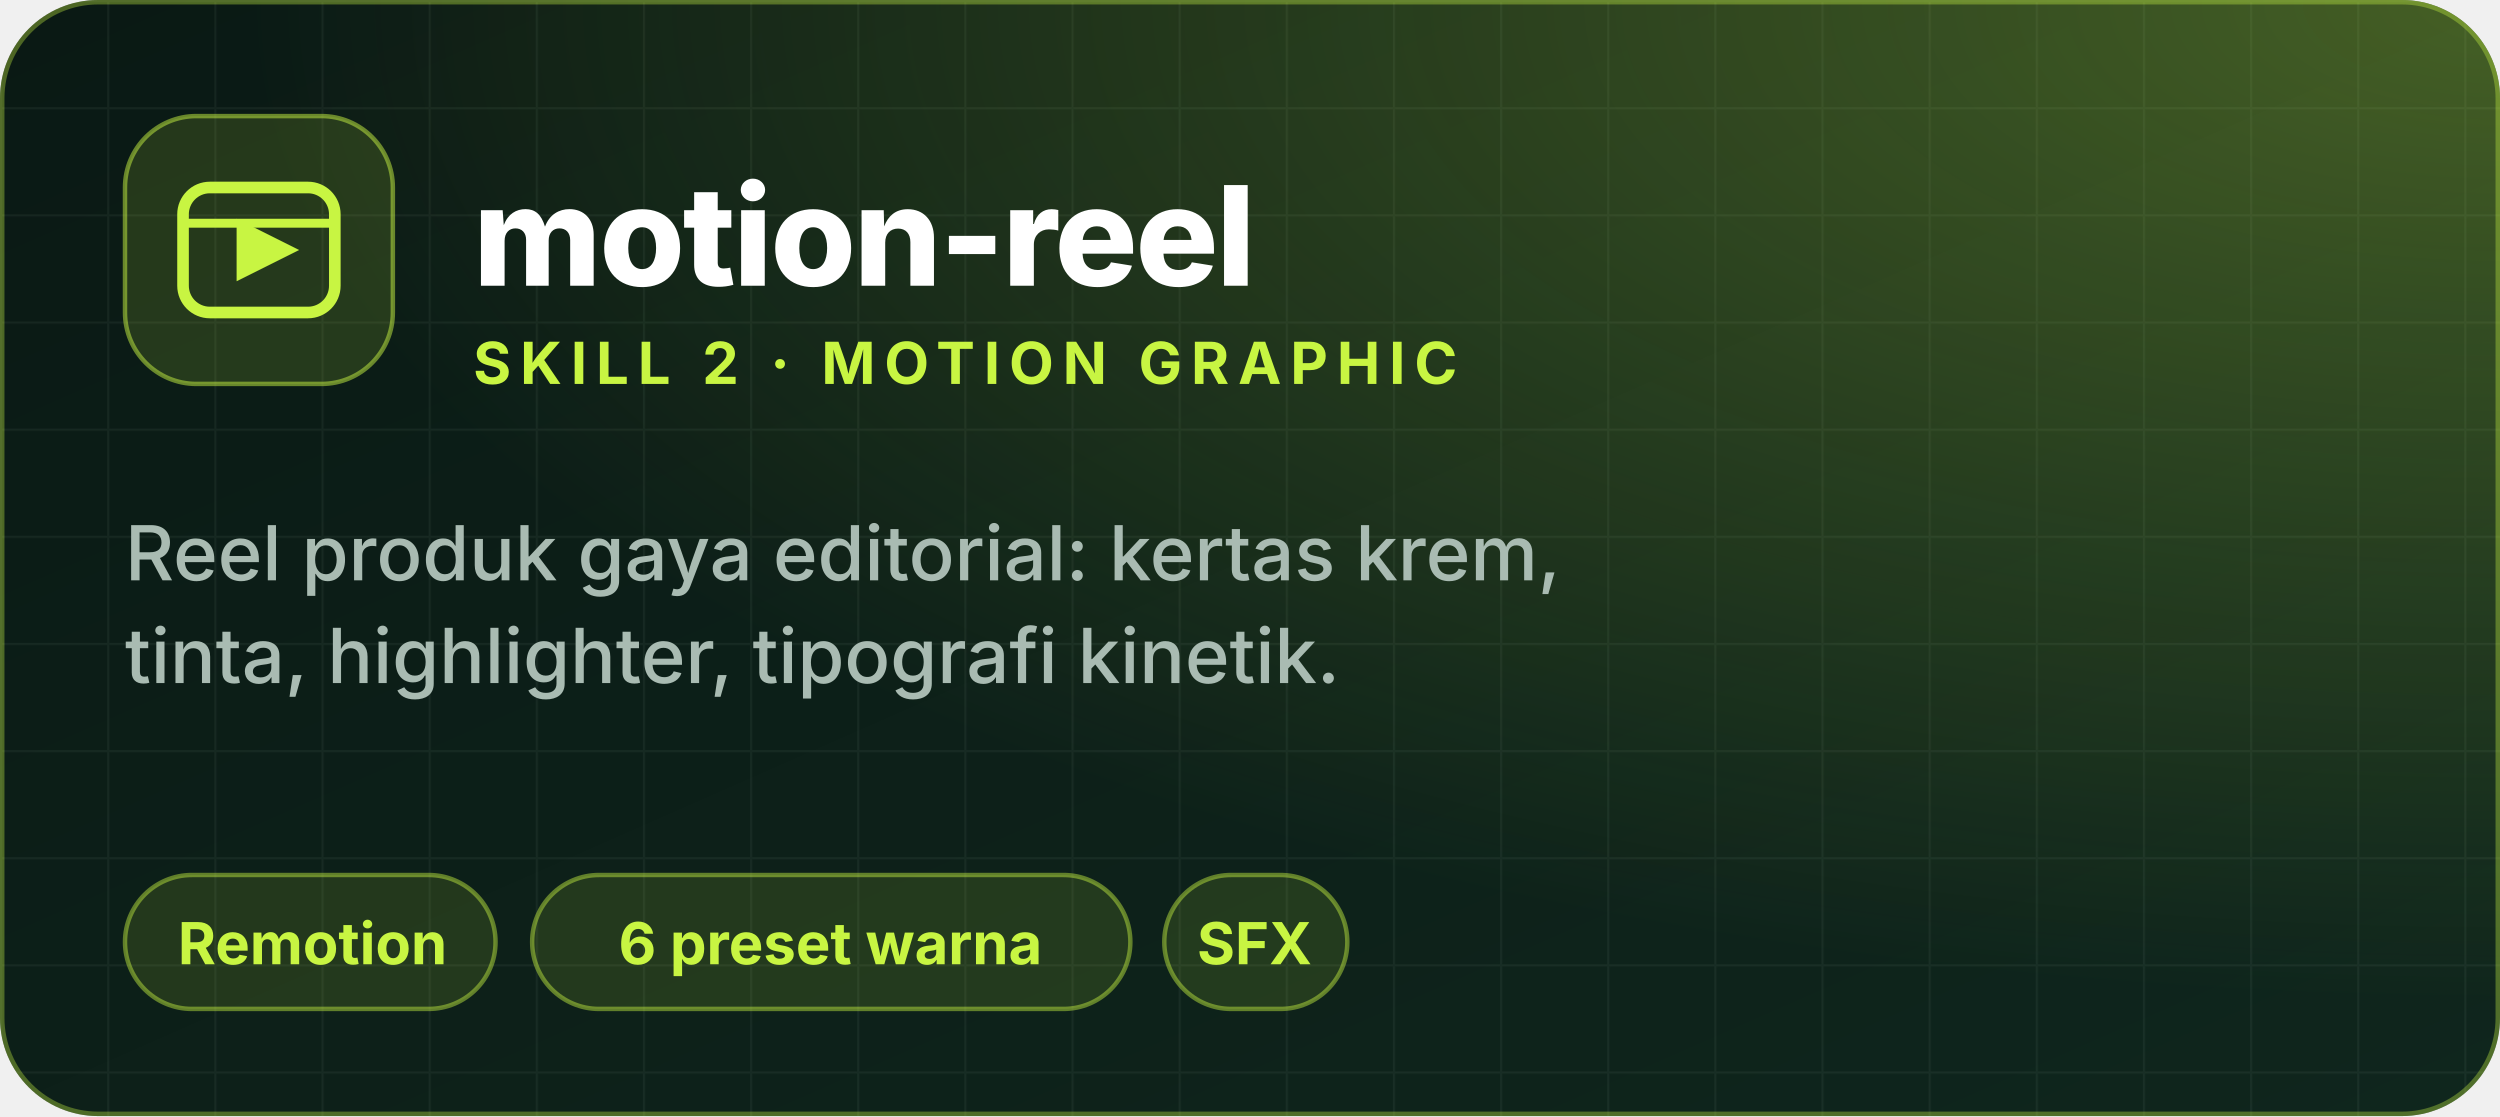
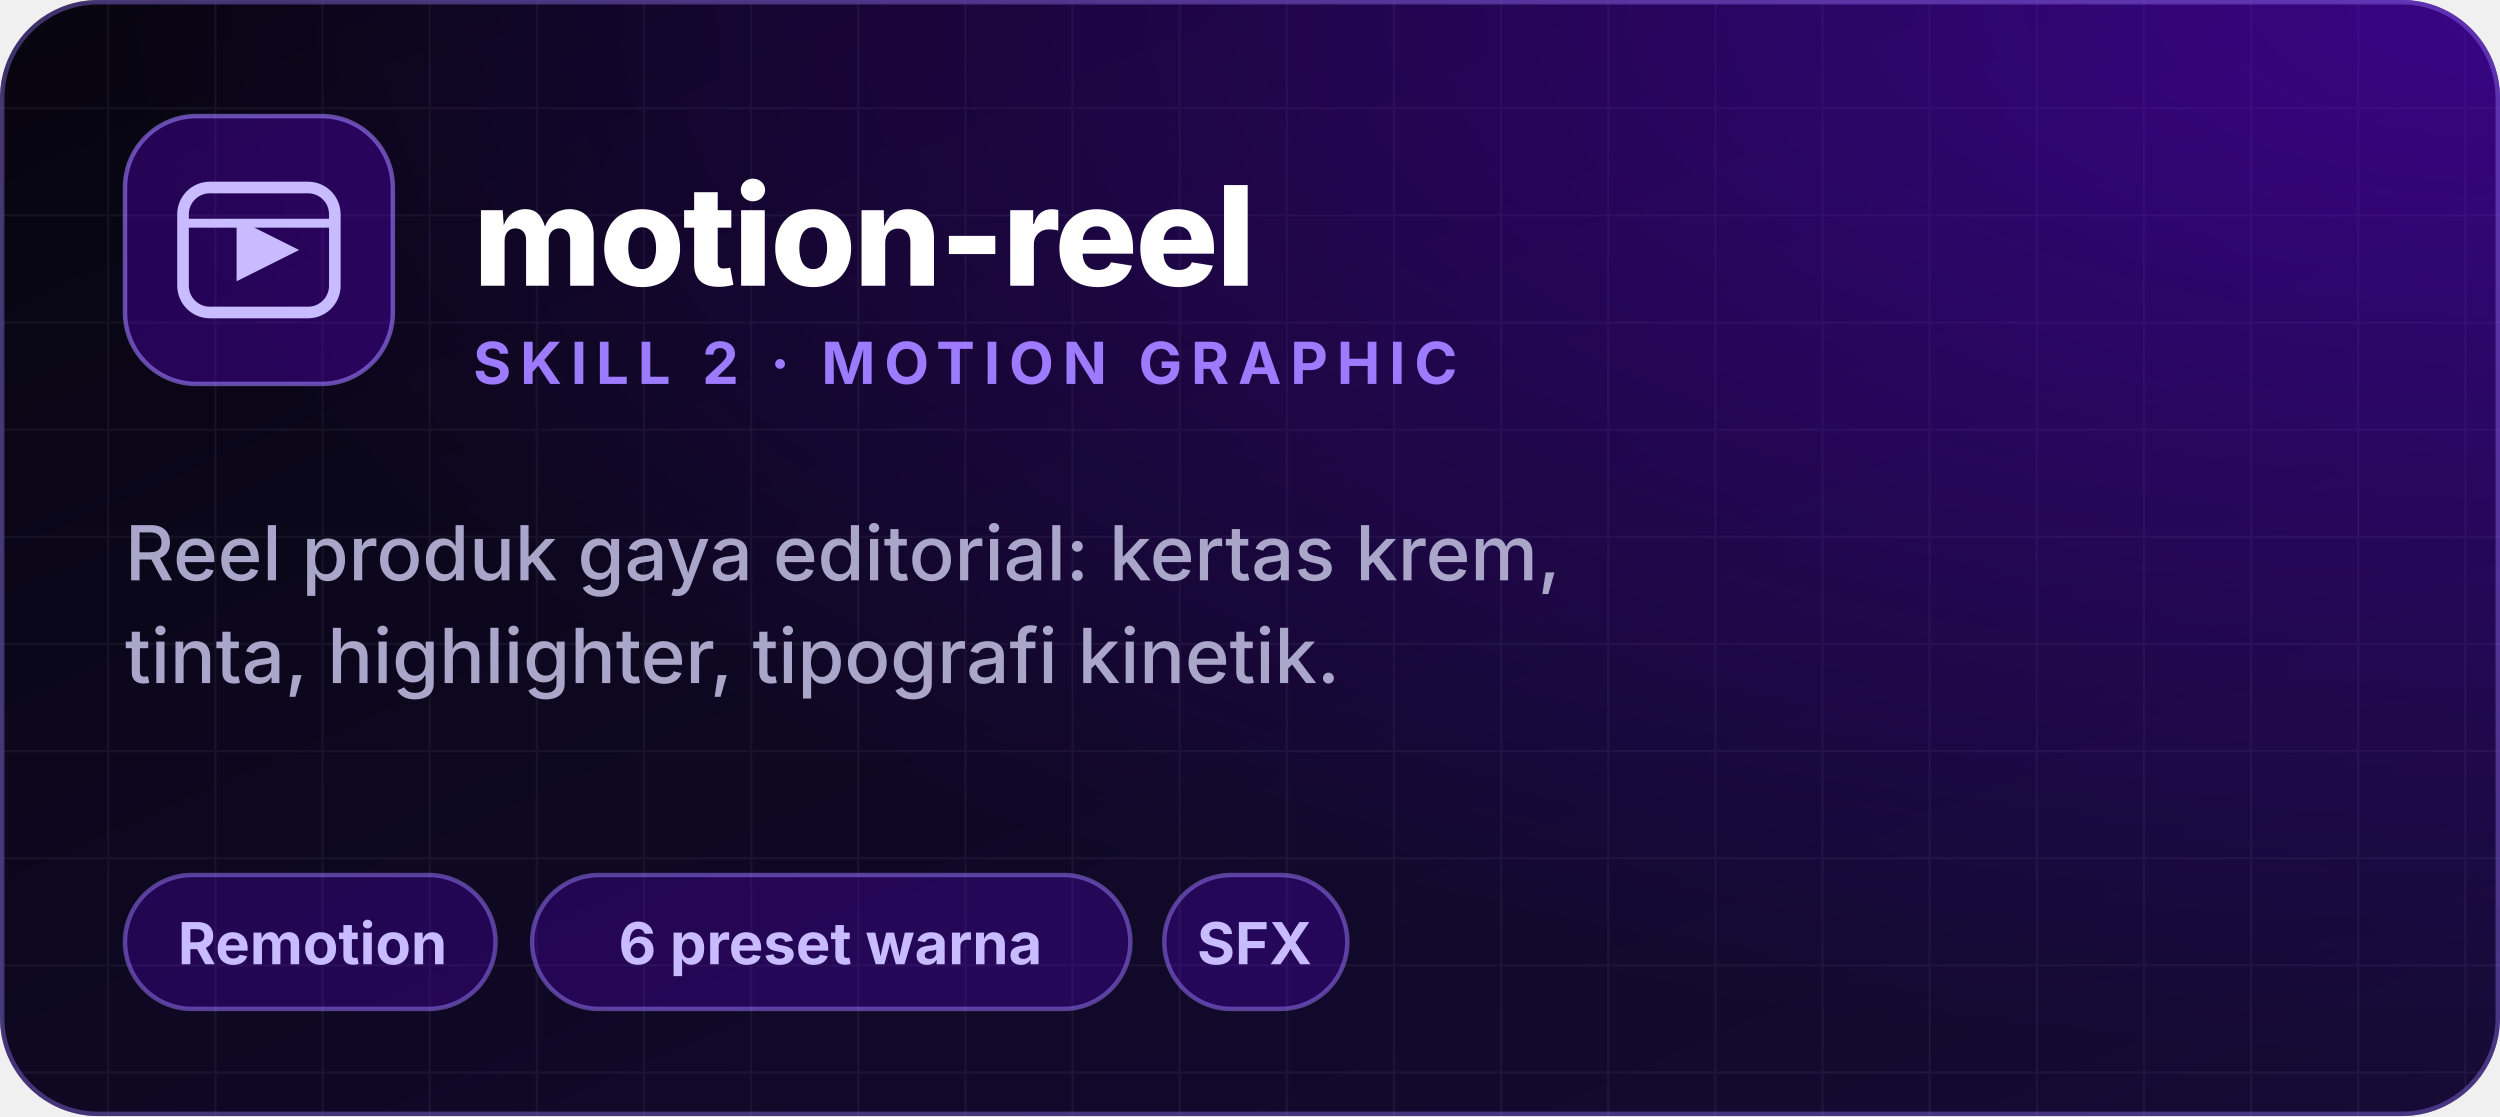
<svg xmlns="http://www.w3.org/2000/svg" width="560" height="250" viewBox="0 0 560 250" fill="none">
  <defs>
    <linearGradient id="b" x1="0" y1="0" x2="1" y2="1">
-       <stop offset="0" stop-color="#0a1914" />
-       <stop offset="1" stop-color="#0f261d" />
+       <stop offset="0" stop-color="#07050f" />
+       <stop offset="1" stop-color="#150b36" />
    </linearGradient>
-     <radialGradient id="g" cx="1" cy="0" r="0.9">
-       <stop offset="0" stop-color="#c8f542" stop-opacity="0.30" />
-       <stop offset="1" stop-color="#c8f542" stop-opacity="0" />
+     <radialGradient id="g" cx="1" cy="0" r="0.95">
+       <stop offset="0" stop-color="#6F00FF" stop-opacity="0.45" />
+       <stop offset="1" stop-color="#6F00FF" stop-opacity="0" />
    </radialGradient>
    <pattern id="k" width="24" height="24" patternUnits="userSpaceOnUse">
-       <path d="M24 0H0V24" stroke="#e8f0ec" stroke-opacity="0.05" />
+       <path d="M24 0H0V24" stroke="#ece8ff" stroke-opacity="0.05" />
    </pattern>
    <clipPath id="c">
      <rect width="560" height="250" rx="22" />
    </clipPath>
  </defs>
  <g clip-path="url(#c)">
    <rect width="560" height="250" fill="url(#b)" />
    <rect width="560" height="250" fill="url(#k)" />
    <rect width="560" height="250" fill="url(#g)" />
  </g>
-   <rect x="0.5" y="0.5" width="559" height="249" rx="21.5" stroke="#c8f542" stroke-opacity="0.35" />
+   <rect x="0.5" y="0.5" width="559" height="249" rx="21.5" stroke="#9D7BFF" stroke-opacity="0.38" />
  <g transform="translate(28 26)">
-     <rect width="60" height="60" rx="16" fill="#c8f542" fill-opacity="0.14" stroke="#c8f542" stroke-opacity="0.5" />
+     <rect width="60" height="60" rx="16" fill="#6F00FF" fill-opacity="0.28" stroke="#9D7BFF" stroke-opacity="0.6" />
    <g transform="translate(30 30)">
-       <rect x="-17" y="-14" width="34" height="28" rx="6" stroke="#c8f542" stroke-width="2.6" />
-       <path d="M-5 -7L9 0L-5 7Z" fill="#c8f542" />
-       <path d="M-17 -6H17" stroke="#c8f542" stroke-width="2" />
+       <rect x="-17" y="-14" width="34" height="28" rx="6" stroke="#C9BBFF" stroke-width="2.6" />
+       <path d="M-5 -7L9 0L-5 7Z" fill="#C9BBFF" />
+       <path d="M-17 -6H17" stroke="#C9BBFF" stroke-width="2" />
    </g>
  </g>
  <g font-family="Inter, 'Segoe UI', Helvetica, Arial, sans-serif">
    <text x="106" y="64" font-size="31" font-weight="800" fill="#ffffff" letter-spacing="-0.5">motion-reel</text>
-     <text x="106" y="86" font-size="13" font-weight="700" letter-spacing="2" fill="#c8f542">SKILL 2 · MOTION GRAPHIC</text>
-     <text x="28" y="130" font-size="17" font-weight="500" fill="#a9bbb2">
+     <text x="106" y="86" font-size="13" font-weight="700" letter-spacing="2" fill="#9D7BFF">SKILL 2 · MOTION GRAPHIC</text>
+     <text x="28" y="130" font-size="17" font-weight="500" fill="#a9a6c9">
      <tspan x="28" dy="0">Reel produk gaya editorial: kertas krem,</tspan>
      <tspan x="28" dy="23">tinta, highlighter, tipografi kinetik.</tspan>
    </text>
-     <rect x="28" y="196" width="83" height="30" rx="15" fill="#c8f542" fill-opacity="0.12" stroke="#c8f542" stroke-opacity="0.45" />
-     <text x="70" y="216" text-anchor="middle" font-size="13" font-weight="700" fill="#c8f542">Remotion</text>
-     <rect x="119.2" y="196" width="134" height="30" rx="15" fill="#c8f542" fill-opacity="0.12" stroke="#c8f542" stroke-opacity="0.45" />
-     <text x="186" y="216" text-anchor="middle" font-size="13" font-weight="700" fill="#c8f542">6 preset warna</text>
-     <rect x="260.8" y="196" width="41" height="30" rx="15" fill="#c8f542" fill-opacity="0.12" stroke="#c8f542" stroke-opacity="0.45" />
-     <text x="281" y="216" text-anchor="middle" font-size="13" font-weight="700" fill="#c8f542">SFX</text>
+     <rect x="28" y="196" width="83" height="30" rx="15" fill="#6F00FF" fill-opacity="0.22" stroke="#9D7BFF" stroke-opacity="0.5" />
+     <text x="70" y="216" text-anchor="middle" font-size="13" font-weight="700" fill="#C9BBFF">Remotion</text>
+     <rect x="119.2" y="196" width="134" height="30" rx="15" fill="#6F00FF" fill-opacity="0.22" stroke="#9D7BFF" stroke-opacity="0.5" />
+     <text x="186" y="216" text-anchor="middle" font-size="13" font-weight="700" fill="#C9BBFF">6 preset warna</text>
+     <rect x="260.8" y="196" width="41" height="30" rx="15" fill="#6F00FF" fill-opacity="0.22" stroke="#9D7BFF" stroke-opacity="0.5" />
+     <text x="281" y="216" text-anchor="middle" font-size="13" font-weight="700" fill="#C9BBFF">SFX</text>
  </g>
</svg>
